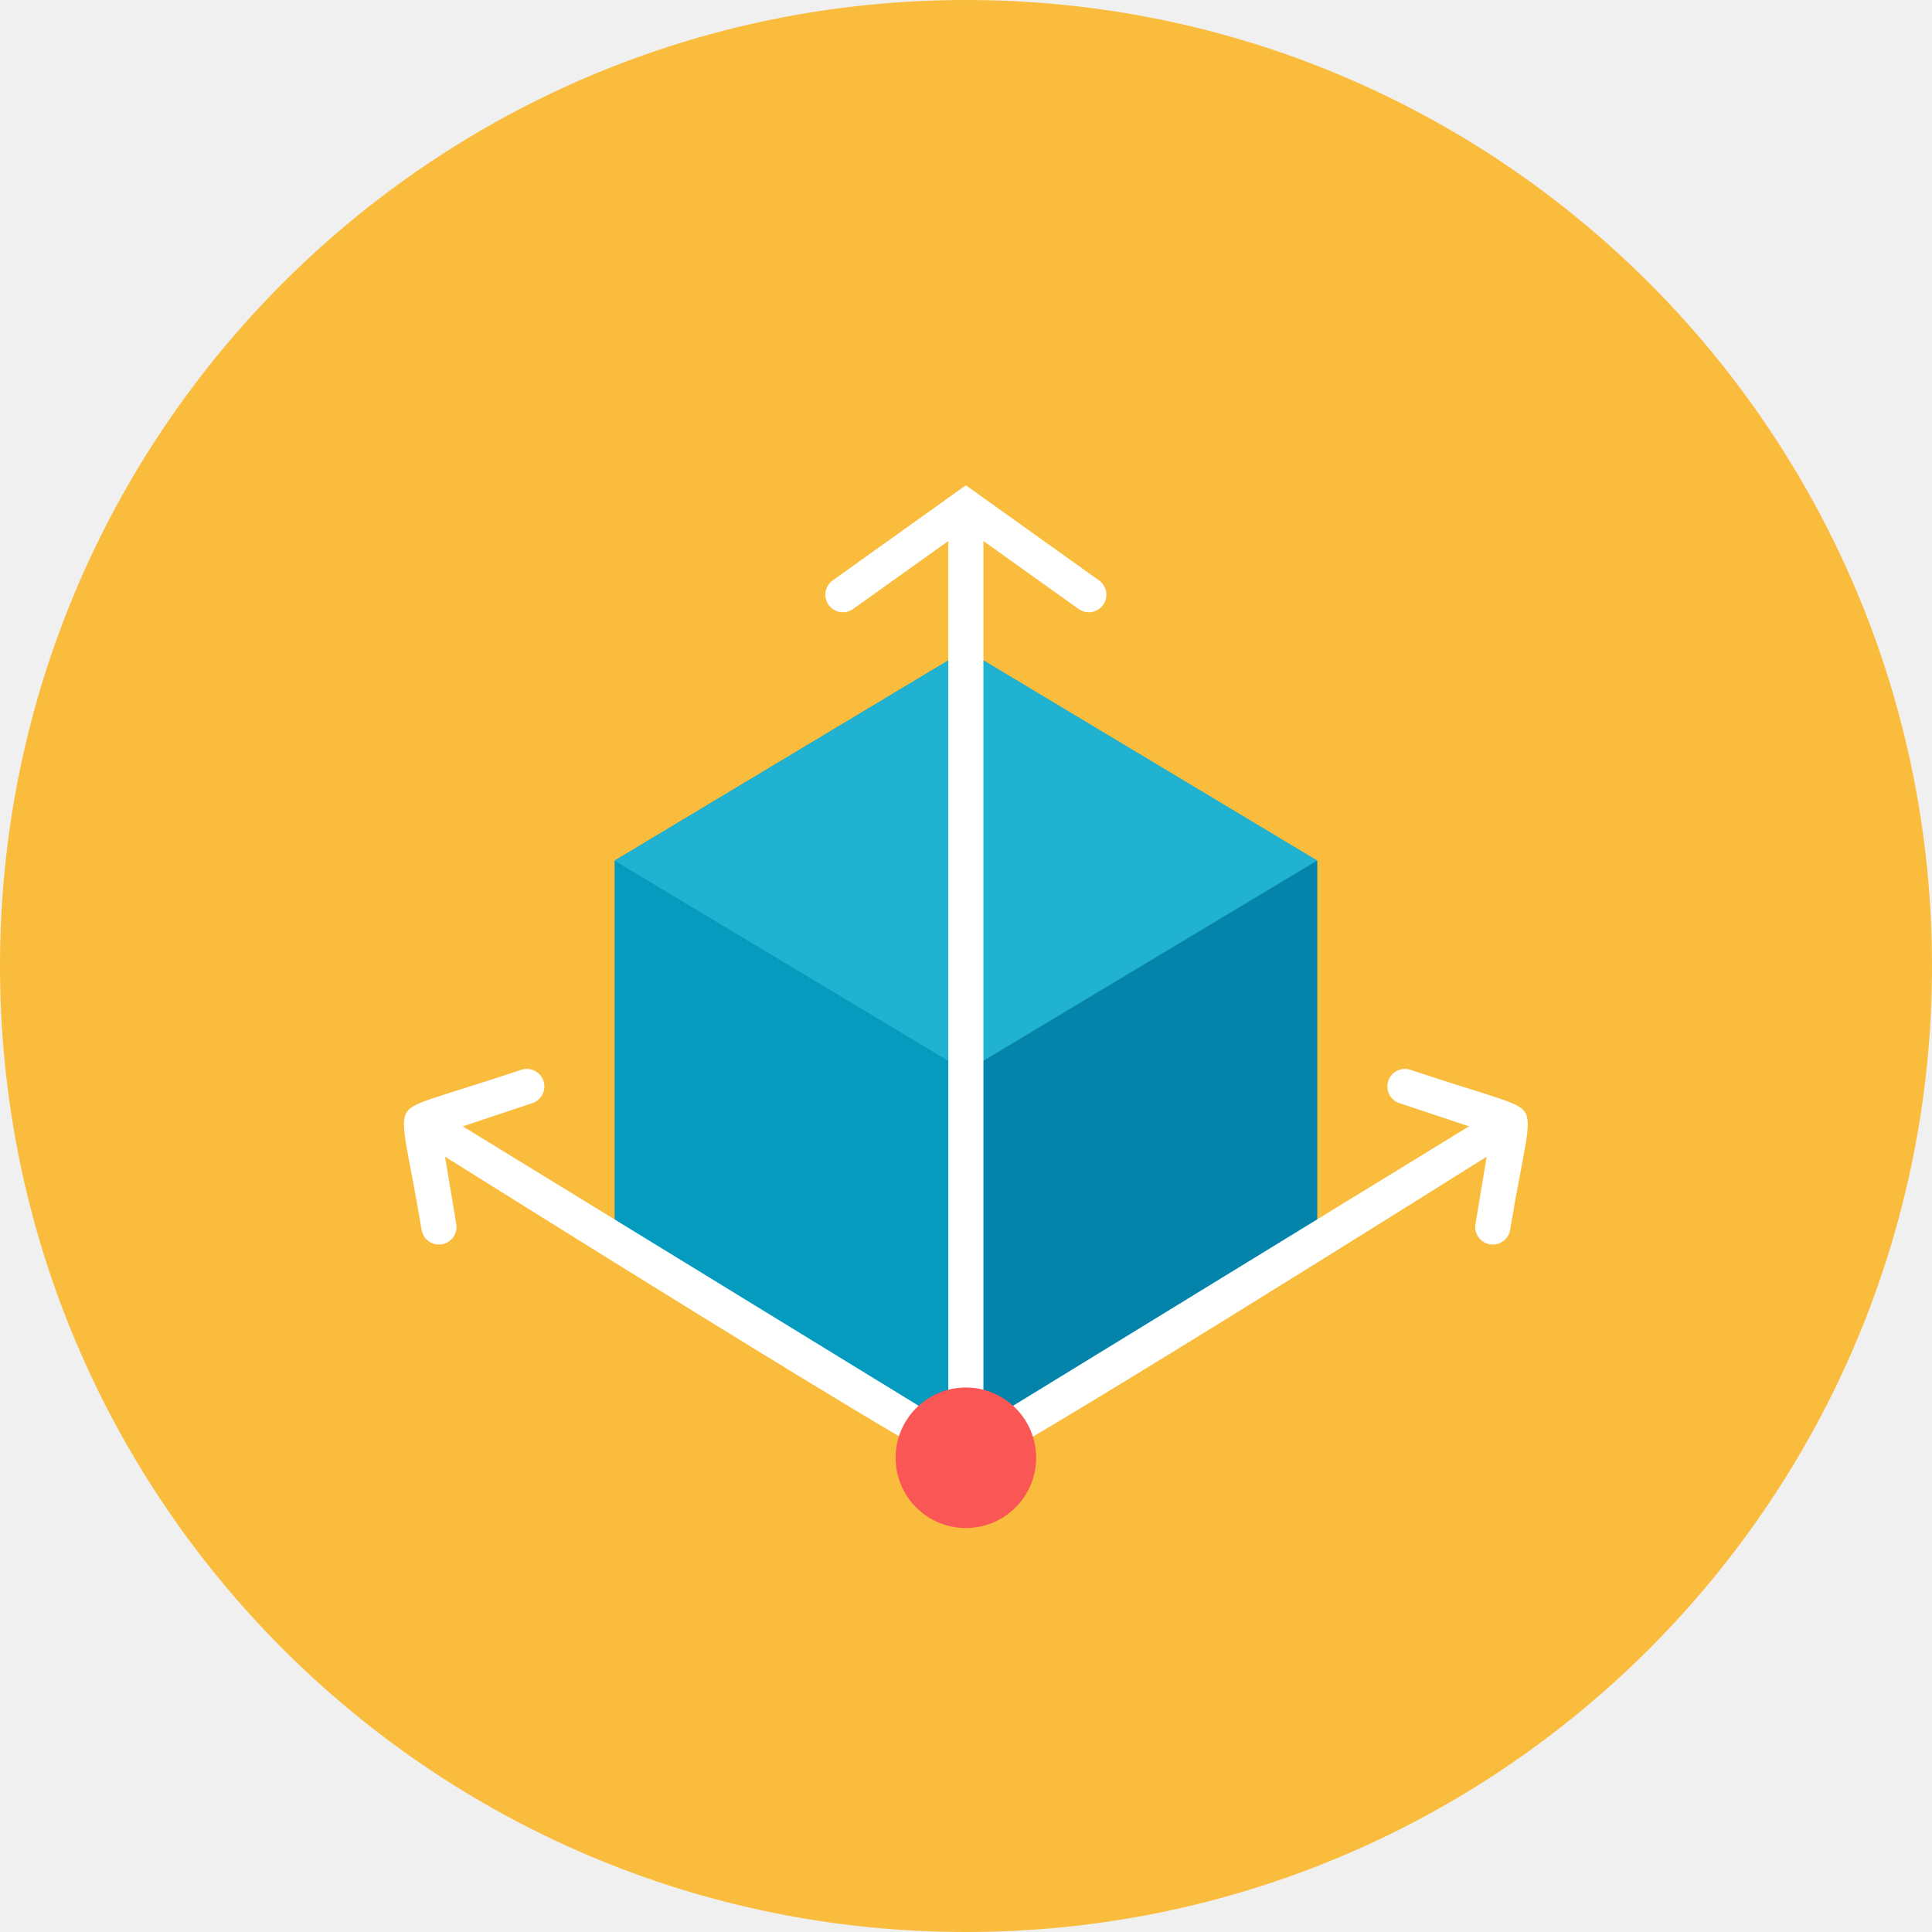
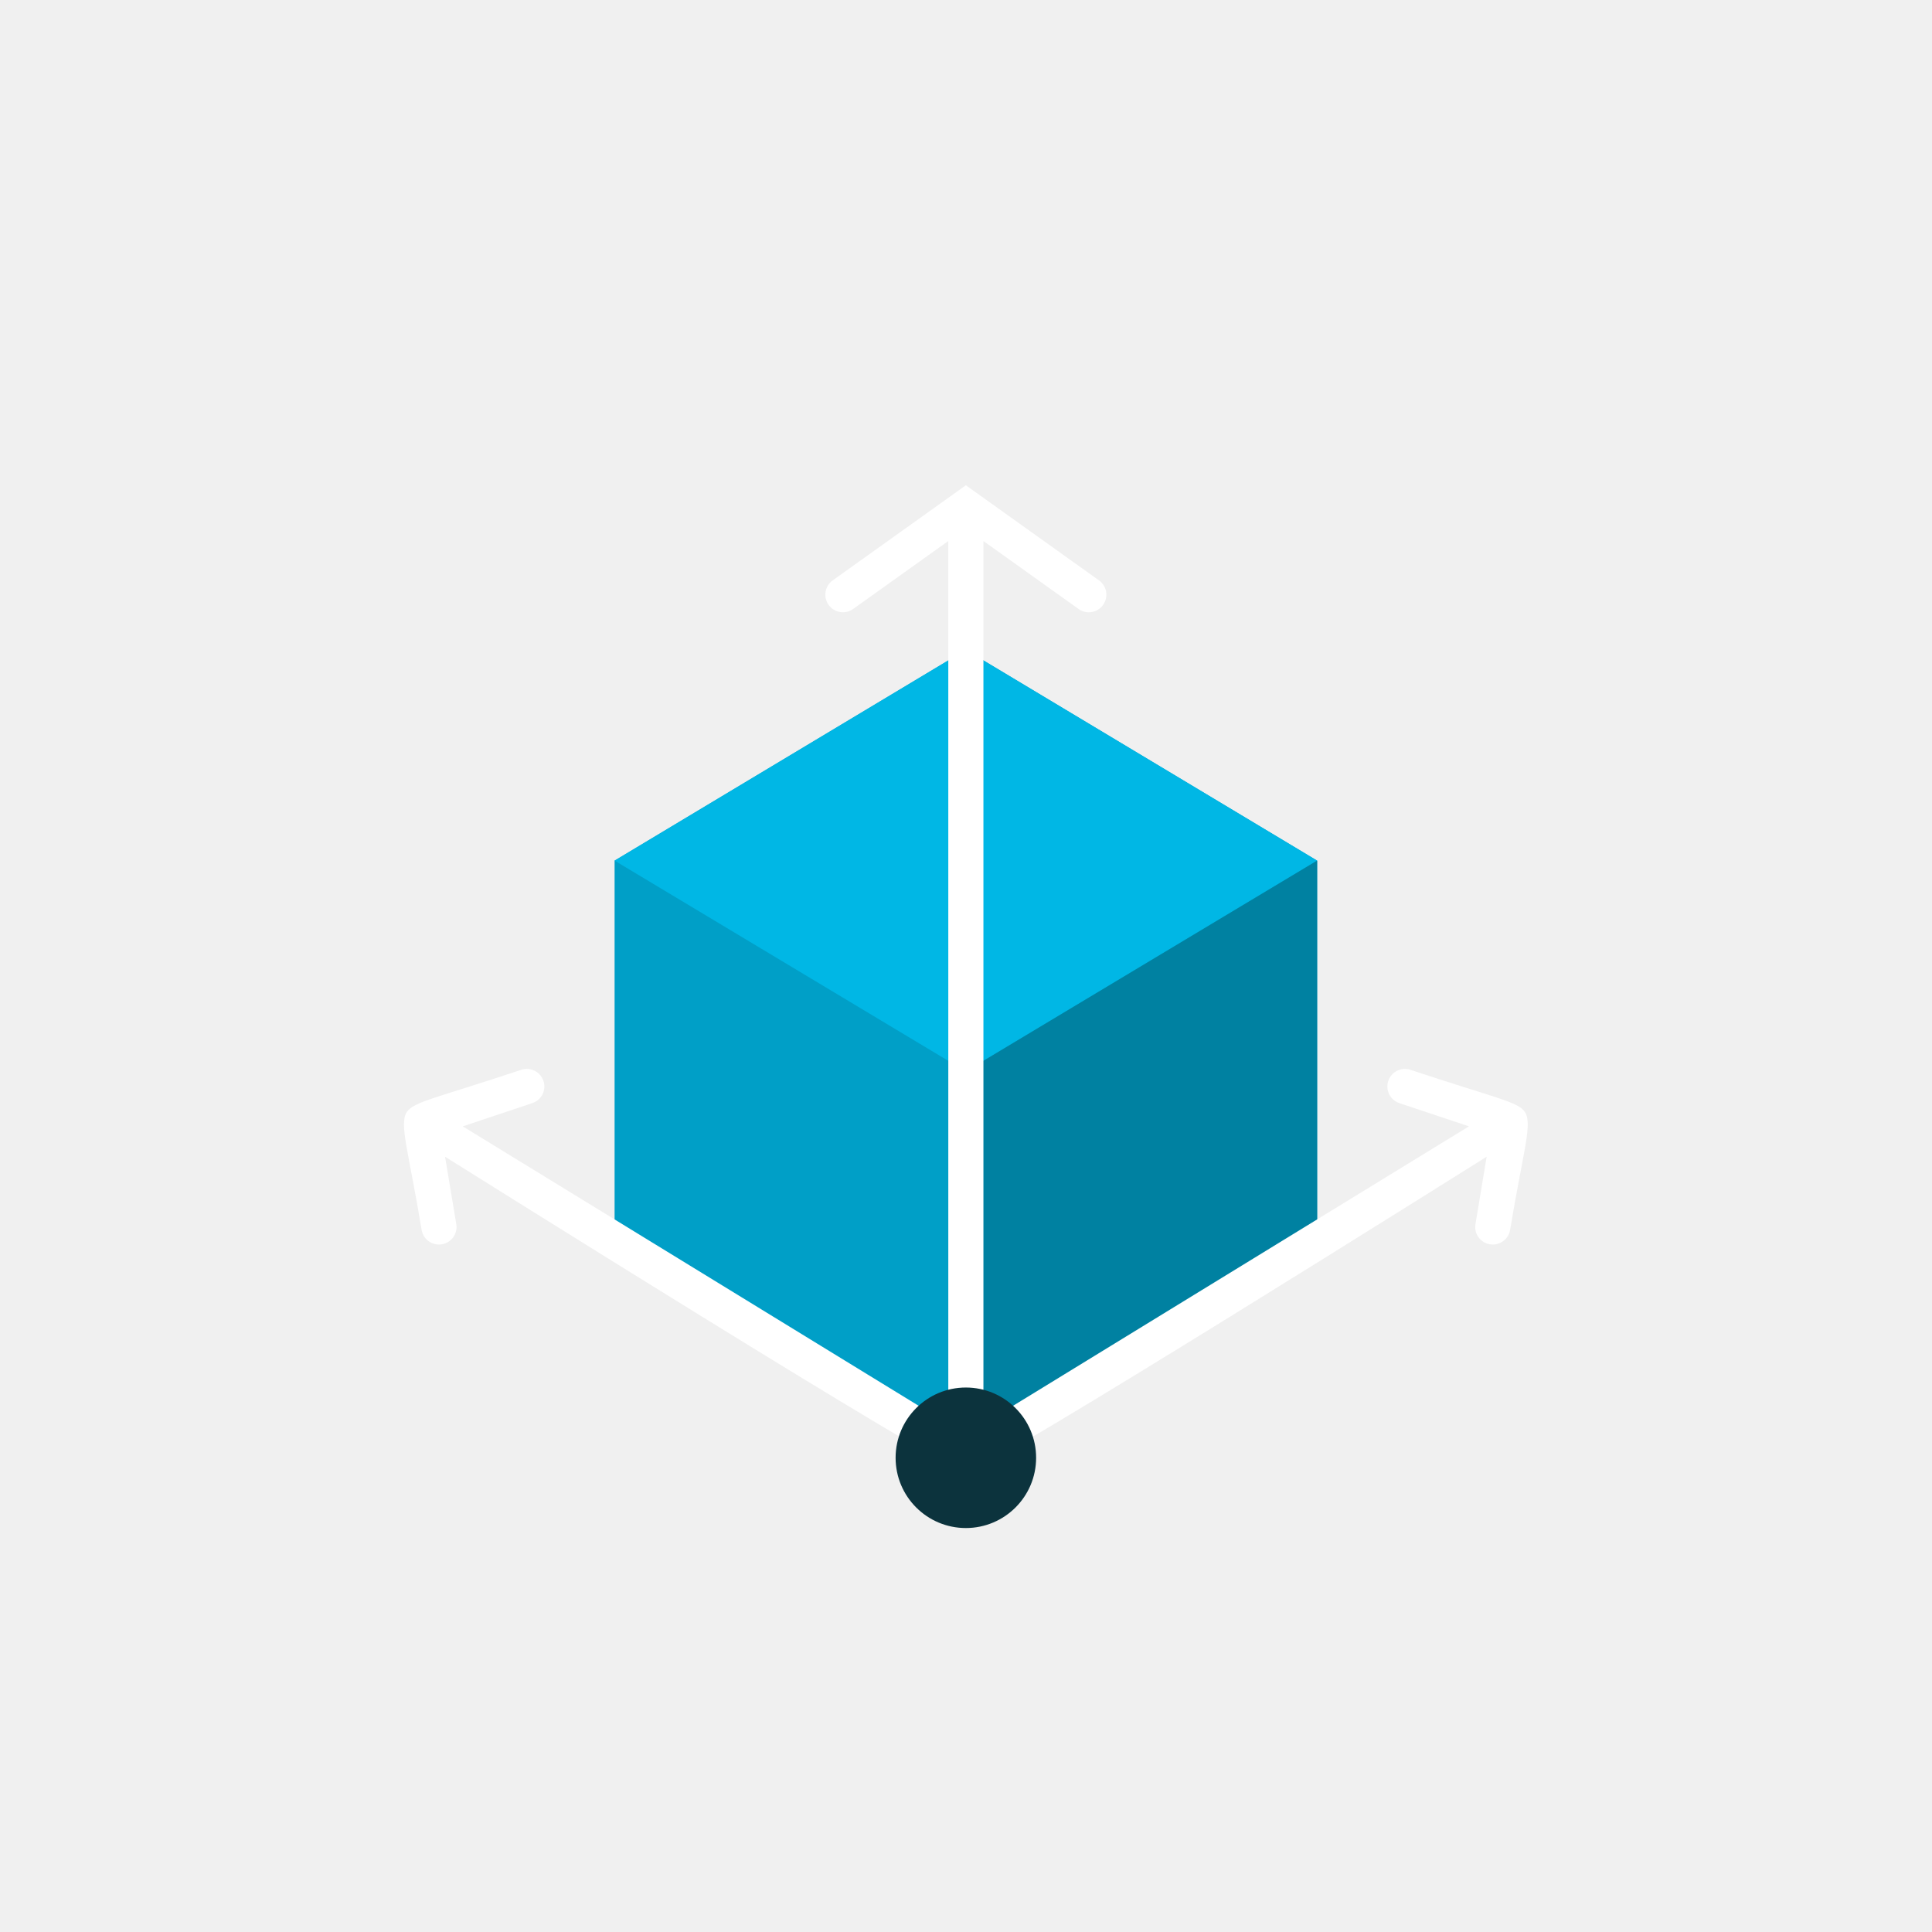
<svg xmlns="http://www.w3.org/2000/svg" version="1.0" x="0px" y="0px" width="110px" height="110px" viewBox="0 0 110 110" style="enable-background:new 0 0 110 110;" xml:space="preserve">
-   <g id="Artboard">
- </g>
-   <g id="Multicolor">
-     <circle style="fill:#FABC3D;" cx="55" cy="55" r="55" />
-     <g>
+   <g id="Artboard" style="display:none;">
+     <rect x="-1082" y="-74" style="display:inline;fill:#808080;" width="1364" height="731" />
+   </g>
+   <g id="R-Multicolor" style="display:none;">
+     <circle style="display:inline;fill:#FABC3D;" cx="55" cy="55" r="55" />
+     <g style="display:inline;">
      <polygon style="fill:#059BBF;" points="54.992,37 34.992,49 34.992,71 54.992,83 74.992,71 74.992,49   " />
      <polygon style="fill:#21B2D1;" points="54.992,61 34.992,49 54.992,37 74.992,49   " />
      <polygon style="fill:#0484AB;" points="74.992,49 74.992,71 54.992,83 54.992,61   " />
      <path style="fill:#FFFFFF;" d="M86.821,63.312c-0.39-0.59-1.69-0.793-6.513-2.401c-0.525-0.175-1.091,0.109-1.265,0.632    c-0.175,0.524,0.108,1.09,0.632,1.265l3.963,1.321L55.992,81.074V30.803l5.419,3.87c0.448,0.321,1.073,0.218,1.395-0.232    c0.321-0.449,0.217-1.074-0.233-1.395l-7.581-5.416l-7.581,5.416c-0.45,0.321-0.554,0.945-0.233,1.395s0.946,0.553,1.395,0.232    l5.419-3.87v50.271L26.346,64.129l3.963-1.321c0.524-0.175,0.807-0.741,0.632-1.265c-0.174-0.523-0.74-0.808-1.265-0.632    c-4.823,1.607-6.124,1.811-6.513,2.401c-0.444,0.691,0.081,2.139,0.843,6.712c0.091,0.547,0.608,0.913,1.151,0.822    c0.544-0.091,0.913-0.606,0.822-1.15l-0.64-3.838c0.459,0.281,28.663,17.999,29.678,17.999S84.21,66.124,84.645,65.857    l-0.639,3.838c-0.091,0.544,0.277,1.06,0.822,1.15c0.542,0.09,1.06-0.275,1.151-0.822C86.741,65.45,87.265,64.002,86.821,63.312z" />
      <circle style="fill:#FA5655;" cx="54.992" cy="83" r="4" />
    </g>
  </g>
+   <g id="Multicolor_1_" style="display:none;">
+     <g style="display:inline;">
+       <polygon style="fill:#059BBF;" points="54.992,37 34.992,49 34.992,71 54.992,83 74.992,71 74.992,49   " />
+       <polygon style="fill:#21B2D1;" points="54.992,61 34.992,49 54.992,37 74.992,49   " />
+       <polygon style="fill:#0484AB;" points="74.992,49 74.992,71 54.992,83 54.992,61   " />
+       <path style="fill:#FFFFFF;" d="M86.821,63.312c-0.39-0.59-1.69-0.793-6.513-2.401c-0.525-0.175-1.091,0.109-1.265,0.632    c-0.175,0.524,0.108,1.09,0.632,1.265l3.963,1.321L55.992,81.074V30.803l5.419,3.87c0.448,0.321,1.073,0.218,1.395-0.232    c0.321-0.449,0.217-1.074-0.233-1.395l-7.581-5.416l-7.581,5.416c-0.45,0.321-0.554,0.945-0.233,1.395s0.946,0.553,1.395,0.232    l5.419-3.87v50.271L26.346,64.129l3.963-1.321c0.524-0.175,0.807-0.741,0.632-1.265c-0.174-0.523-0.74-0.808-1.265-0.632    c-4.823,1.607-6.124,1.811-6.513,2.401c-0.444,0.691,0.081,2.139,0.843,6.712c0.091,0.547,0.608,0.913,1.151,0.822    c0.544-0.091,0.913-0.606,0.822-1.15l-0.64-3.838c0.459,0.281,28.663,17.999,29.678,17.999S84.21,66.124,84.645,65.857    l-0.639,3.838c-0.091,0.544,0.277,1.06,0.822,1.15c0.542,0.09,1.06-0.275,1.151-0.822C86.741,65.45,87.265,64.002,86.821,63.312z" />
+       <circle style="fill:#FA5655;" cx="54.992" cy="83" r="4" />
+     </g>
+   </g>
+   <g id="Blue">
+     <g>
+       <g>
+         <polygon style="fill:#009FC7;" points="54.992,37 34.992,49 34.992,71 54.992,83 74.992,71 74.992,49    " />
+       </g>
+       <g>
+         <polygon style="fill:#00B7E5;" points="54.992,61 34.992,49 54.992,37 74.992,49    " />
+       </g>
+       <g>
+         <polygon style="fill:#0081A1;" points="74.992,49 74.992,71 54.992,83 54.992,61    " />
+       </g>
+       <g>
+         <path style="fill:#FFFFFF;" d="M86.821,63.312c-0.39-0.59-1.69-0.793-6.513-2.401c-0.525-0.175-1.091,0.109-1.265,0.632     c-0.175,0.524,0.108,1.09,0.632,1.265l3.963,1.321L55.992,81.074V30.803l5.418,3.87c0.448,0.321,1.074,0.218,1.396-0.233     c0.321-0.449,0.217-1.074-0.233-1.395l-7.581-5.415l-7.582,5.415c-0.449,0.321-0.553,0.945-0.232,1.395     c0.321,0.449,0.946,0.553,1.395,0.233l5.419-3.87v50.271L26.346,64.129l3.963-1.321c0.524-0.175,0.807-0.741,0.632-1.265     c-0.174-0.523-0.74-0.808-1.265-0.632c-4.823,1.608-6.124,1.811-6.513,2.401c-0.444,0.691,0.081,2.139,0.843,6.712     c0.091,0.547,0.608,0.912,1.151,0.822c0.545-0.091,0.913-0.606,0.822-1.15l-0.64-3.838c0.459,0.281,28.663,17.999,29.678,17.999     s29.193-17.732,29.628-17.999l-0.639,3.838c-0.091,0.544,0.277,1.06,0.822,1.15c0.542,0.09,1.06-0.275,1.151-0.822     C86.741,65.45,87.265,64.002,86.821,63.312z" />
+       </g>
+       <g>
+         <circle style="fill:#0C333D;" cx="54.992" cy="83" r="4" />
+       </g>
+     </g>
+   </g>
+   <g id="R-Blue" style="display:none;">
+     <g style="display:inline;">
+       <circle style="fill:#81D2EB;" cx="55" cy="55" r="55" />
+     </g>
+     <g style="display:inline;">
+       <g>
+         <polygon style="fill:#009FC7;" points="54.992,37 34.992,49 34.992,71 54.992,83 74.992,71 74.992,49    " />
+       </g>
+       <g>
+         <polygon style="fill:#00B7E5;" points="54.992,61 34.992,49 54.992,37 74.992,49    " />
+       </g>
+       <g>
+         <polygon style="fill:#0081A1;" points="74.992,49 74.992,71 54.992,83 54.992,61    " />
+       </g>
+       <g>
+         <path style="fill:#FFFFFF;" d="M86.821,63.312c-0.39-0.59-1.69-0.793-6.513-2.401c-0.525-0.175-1.091,0.109-1.265,0.632     c-0.175,0.524,0.108,1.09,0.632,1.265l3.963,1.321L55.992,81.074V30.803l5.418,3.87c0.448,0.321,1.074,0.218,1.396-0.233     c0.321-0.449,0.217-1.074-0.233-1.395l-7.581-5.415l-7.582,5.415c-0.449,0.321-0.553,0.945-0.232,1.395     c0.321,0.449,0.946,0.553,1.395,0.233l5.419-3.87v50.271L26.346,64.129l3.963-1.321c0.524-0.175,0.807-0.741,0.632-1.265     c-0.174-0.523-0.74-0.808-1.265-0.632c-4.823,1.608-6.124,1.811-6.513,2.401c-0.444,0.691,0.081,2.139,0.843,6.712     c0.091,0.547,0.608,0.912,1.151,0.822c0.545-0.091,0.913-0.606,0.822-1.15l-0.64-3.838c0.459,0.281,28.663,17.999,29.678,17.999     S84.21,66.124,84.645,65.857l-0.639,3.838c-0.091,0.544,0.277,1.06,0.822,1.15c0.543,0.09,1.06-0.275,1.151-0.822     C86.741,65.45,87.265,64.002,86.821,63.312z" />
+       </g>
+       <g>
+         <circle style="fill:#0C333D;" cx="54.992" cy="83" r="4" />
+       </g>
+     </g>
+   </g>
+   <g id="Green" style="display:none;">
+     <g style="display:inline;">
+       <g>
+         <polygon style="fill:#00B8A5;" points="54.992,37 34.992,49 34.992,71 54.992,83 74.992,71 74.992,49    " />
+       </g>
+       <g>
+         <polygon style="fill:#00D6C1;" points="54.992,61 34.992,49 54.992,37 74.992,49    " />
+       </g>
+       <g>
+         <polygon style="fill:#009687;" points="74.992,49 74.992,71 54.992,83 54.992,61    " />
+       </g>
+       <g>
+         <path style="fill:#FFFFFF;" d="M86.821,63.312c-0.39-0.59-1.69-0.793-6.513-2.401c-0.525-0.175-1.091,0.109-1.265,0.632     c-0.175,0.524,0.108,1.09,0.632,1.265l3.963,1.321L55.992,81.074V30.803l5.418,3.87c0.448,0.321,1.074,0.218,1.396-0.233     c0.321-0.449,0.217-1.074-0.233-1.395l-7.581-5.415l-7.582,5.415c-0.449,0.321-0.553,0.945-0.232,1.395     c0.321,0.449,0.946,0.553,1.395,0.233l5.419-3.87v50.271L26.346,64.129l3.963-1.321c0.524-0.175,0.807-0.741,0.632-1.265     c-0.174-0.523-0.74-0.808-1.265-0.632c-4.823,1.608-6.124,1.811-6.513,2.401c-0.444,0.691,0.081,2.139,0.843,6.712     c0.091,0.547,0.608,0.912,1.151,0.822c0.545-0.091,0.913-0.606,0.822-1.15l-0.64-3.838c0.459,0.281,28.663,17.999,29.678,17.999     c1.015,0,29.193-17.732,29.628-17.999l-0.639,3.838c-0.091,0.544,0.277,1.06,0.822,1.15c0.542,0.09,1.06-0.275,1.151-0.822     C86.741,65.45,87.265,64.003,86.821,63.312z" />
+       </g>
+       <g>
+         <circle style="fill:#0A3631;" cx="54.992" cy="83" r="4" />
+       </g>
+     </g>
+   </g>
+   <g id="R-Green" style="display:none;">
+     <g style="display:inline;">
+       <circle style="fill:#87E0C8;" cx="55" cy="55" r="55" />
+     </g>
+     <g style="display:inline;">
+       <g>
+         <polygon style="fill:#00B8A5;" points="54.992,37 34.992,49 34.992,71 54.992,83 74.992,71 74.992,49    " />
+       </g>
+       <g>
+         <polygon style="fill:#00D6C1;" points="54.992,61 34.992,49 54.992,37 74.992,49    " />
+       </g>
+       <g>
+         <polygon style="fill:#009687;" points="74.992,49 74.992,71 54.992,83 54.992,61    " />
+       </g>
+       <g>
+         <path style="fill:#FFFFFF;" d="M86.821,63.312c-0.39-0.59-1.69-0.793-6.513-2.401c-0.525-0.175-1.091,0.109-1.265,0.632     c-0.175,0.524,0.108,1.09,0.632,1.265l3.963,1.321L55.992,81.074V30.803l5.418,3.87c0.448,0.321,1.074,0.218,1.396-0.233     c0.321-0.449,0.217-1.074-0.233-1.395l-7.581-5.415l-7.582,5.415c-0.449,0.321-0.553,0.945-0.232,1.395     c0.321,0.449,0.946,0.553,1.395,0.233l5.419-3.87v50.271L26.346,64.129l3.963-1.321c0.524-0.175,0.807-0.741,0.632-1.265     c-0.174-0.523-0.74-0.808-1.265-0.632c-4.823,1.608-6.124,1.811-6.513,2.401c-0.444,0.691,0.081,2.139,0.843,6.712     c0.091,0.547,0.608,0.912,1.151,0.822c0.545-0.091,0.913-0.606,0.822-1.15l-0.64-3.838c0.459,0.281,28.663,17.999,29.678,17.999     c1.015,0,29.193-17.732,29.628-17.999l-0.639,3.838c-0.091,0.544,0.277,1.06,0.822,1.15c0.543,0.09,1.06-0.275,1.151-0.822     C86.741,65.45,87.265,64.002,86.821,63.312z" />
+       </g>
+       <g>
+         <circle style="fill:#0A3631;" cx="54.992" cy="83" r="4" />
+       </g>
+     </g>
+   </g>
+   <g id="Red" style="display:none;">
+     <g style="display:inline;">
+       <g>
+         <polygon style="fill:#E54B44;" points="54.992,37 34.992,49 34.992,71 54.992,83 74.992,71 74.992,49    " />
+       </g>
+       <g>
+         <polygon style="fill:#FF6C5E;" points="54.992,61 34.992,49 54.992,37 74.992,49    " />
+       </g>
+       <g>
+         <polygon style="fill:#C23023;" points="74.992,49 74.992,71 54.992,83 54.992,61    " />
+       </g>
+       <g>
+         <path style="fill:#FFFFFF;" d="M86.821,63.312c-0.39-0.59-1.69-0.793-6.513-2.401c-0.525-0.175-1.091,0.109-1.265,0.632     c-0.175,0.524,0.108,1.09,0.632,1.265l3.963,1.321L55.992,81.074V30.803l5.418,3.87c0.448,0.321,1.074,0.218,1.396-0.233     c0.321-0.449,0.217-1.074-0.233-1.395l-7.581-5.415l-7.582,5.415c-0.449,0.321-0.553,0.945-0.232,1.395     c0.321,0.449,0.946,0.553,1.395,0.233l5.419-3.87v50.271L26.346,64.129l3.963-1.321c0.524-0.175,0.807-0.741,0.632-1.265     c-0.174-0.523-0.74-0.808-1.265-0.632c-4.823,1.608-6.124,1.811-6.513,2.401c-0.444,0.691,0.081,2.139,0.843,6.712     c0.091,0.547,0.608,0.912,1.151,0.822c0.545-0.091,0.913-0.606,0.822-1.15l-0.64-3.838c0.459,0.281,28.663,17.999,29.678,17.999     S84.21,66.124,84.645,65.857l-0.639,3.838c-0.091,0.544,0.277,1.06,0.822,1.15c0.543,0.09,1.06-0.275,1.151-0.822     C86.741,65.45,87.265,64.002,86.821,63.312z" />
+       </g>
+       <g>
+         <circle style="fill:#4A1410;" cx="54.992" cy="83" r="4" />
+       </g>
+     </g>
+   </g>
+   <g id="R-Red" style="display:none;">
+     <g style="display:inline;">
+       <circle style="fill:#FABBAF;" cx="55" cy="55" r="55" />
+     </g>
+     <g style="display:inline;">
+       <g>
+         <polygon style="fill:#E54B44;" points="54.992,37 34.992,49 34.992,71 54.992,83 74.992,71 74.992,49    " />
+       </g>
+       <g>
+         <polygon style="fill:#FF6C5E;" points="54.992,61 34.992,49 54.992,37 74.992,49    " />
+       </g>
+       <g>
+         <polygon style="fill:#C23023;" points="74.992,49 74.992,71 54.992,83 54.992,61    " />
+       </g>
+       <g>
+         <path style="fill:#FFFFFF;" d="M86.821,63.312c-0.39-0.59-1.69-0.793-6.513-2.401c-0.525-0.175-1.091,0.109-1.265,0.632     c-0.175,0.524,0.108,1.09,0.632,1.265l3.963,1.321L55.992,81.074V30.803l5.418,3.87c0.448,0.321,1.074,0.218,1.396-0.233     c0.321-0.449,0.217-1.074-0.233-1.395l-7.581-5.415l-7.582,5.415c-0.449,0.321-0.553,0.945-0.232,1.395     c0.321,0.449,0.946,0.553,1.395,0.233l5.419-3.87v50.271L26.346,64.129l3.963-1.321c0.524-0.175,0.807-0.741,0.632-1.265     c-0.174-0.523-0.74-0.808-1.265-0.632c-4.823,1.608-6.124,1.811-6.513,2.401c-0.444,0.691,0.081,2.139,0.843,6.712     c0.091,0.547,0.608,0.912,1.151,0.822c0.545-0.091,0.913-0.606,0.822-1.15l-0.64-3.838c0.459,0.281,28.663,17.999,29.678,17.999     S84.21,66.124,84.645,65.857l-0.639,3.838c-0.091,0.544,0.277,1.06,0.822,1.15c0.543,0.09,1.06-0.275,1.151-0.822     C86.741,65.45,87.265,64.002,86.821,63.312z" />
+       </g>
+       <g>
+         <circle style="fill:#4A1410;" cx="54.992" cy="83" r="4" />
+       </g>
+     </g>
+   </g>
+   <g id="Yellow" style="display:none;">
+     <g style="display:inline;">
+       <g>
+         <polygon style="fill:#FA9200;" points="54.992,37 34.992,49 34.992,71 54.992,83 74.992,71 74.992,49    " />
+       </g>
+       <g>
+         <polygon style="fill:#FFAA00;" points="54.992,61 34.992,49 54.992,37 74.992,49    " />
+       </g>
+       <g>
+         <polygon style="fill:#E07000;" points="74.992,49 74.992,71 54.992,83 54.992,61    " />
+       </g>
+       <g>
+         <path style="fill:#FFFFFF;" d="M86.821,63.312c-0.39-0.59-1.69-0.793-6.513-2.401c-0.525-0.175-1.091,0.109-1.265,0.632     c-0.175,0.524,0.108,1.09,0.632,1.265l3.963,1.321L55.992,81.074V30.803l5.418,3.87c0.448,0.321,1.074,0.218,1.396-0.233     c0.321-0.449,0.217-1.074-0.233-1.395l-7.581-5.415l-7.582,5.415c-0.449,0.321-0.553,0.945-0.232,1.395     c0.321,0.449,0.946,0.553,1.395,0.233l5.419-3.87v50.271L26.346,64.129l3.963-1.321c0.524-0.175,0.807-0.741,0.632-1.265     c-0.174-0.523-0.74-0.808-1.265-0.632c-4.823,1.608-6.124,1.811-6.513,2.401c-0.444,0.691,0.081,2.139,0.843,6.712     c0.091,0.547,0.608,0.912,1.151,0.822c0.545-0.091,0.913-0.606,0.822-1.15l-0.64-3.838c0.459,0.281,28.663,17.999,29.678,17.999     S84.21,66.124,84.645,65.857l-0.639,3.838c-0.091,0.544,0.277,1.06,0.822,1.15c0.543,0.09,1.06-0.275,1.151-0.822     C86.741,65.45,87.265,64.002,86.821,63.312z" />
+       </g>
+       <g>
+         <circle style="fill:#3D320C;" cx="54.992" cy="83" r="4" />
+       </g>
+     </g>
+   </g>
+   <g id="R-Yellow" style="display:none;">
+     <g style="display:inline;">
+       <circle style="fill:#FFD75E;" cx="55" cy="55" r="55" />
+     </g>
+     <g style="display:inline;">
+       <g>
+         <polygon style="fill:#FA9200;" points="54.992,37 34.992,49 34.992,71 54.992,83 74.992,71 74.992,49    " />
+       </g>
+       <g>
+         <polygon style="fill:#FFAA00;" points="54.992,61 34.992,49 54.992,37 74.992,49    " />
+       </g>
+       <g>
+         <polygon style="fill:#E07000;" points="74.992,49 74.992,71 54.992,83 54.992,61    " />
+       </g>
+       <g>
+         <path style="fill:#FFFFFF;" d="M86.821,63.312c-0.39-0.59-1.69-0.793-6.513-2.401c-0.525-0.175-1.091,0.109-1.265,0.632     c-0.175,0.524,0.108,1.09,0.632,1.265l3.963,1.321L55.992,81.074V30.803l5.418,3.87c0.448,0.321,1.074,0.218,1.396-0.233     c0.321-0.449,0.217-1.074-0.233-1.395l-7.581-5.415l-7.582,5.415c-0.449,0.321-0.553,0.945-0.232,1.395     c0.321,0.449,0.946,0.553,1.395,0.233l5.419-3.87v50.271L26.346,64.129l3.963-1.321c0.524-0.175,0.807-0.741,0.632-1.265     c-0.174-0.523-0.74-0.808-1.265-0.632c-4.823,1.608-6.124,1.811-6.513,2.401c-0.444,0.691,0.081,2.139,0.843,6.712     c0.091,0.547,0.608,0.912,1.151,0.822c0.545-0.091,0.913-0.606,0.822-1.15l-0.64-3.838c0.459,0.281,28.663,17.999,29.678,17.999     s29.193-17.732,29.628-17.999l-0.639,3.838c-0.091,0.544,0.277,1.06,0.822,1.15c0.542,0.09,1.06-0.275,1.151-0.822     C86.741,65.45,87.265,64.002,86.821,63.312z" />
+       </g>
+       <g>
+         <circle style="fill:#3D320C;" cx="54.992" cy="83" r="4" />
+       </g>
+     </g>
+   </g>
</svg>
